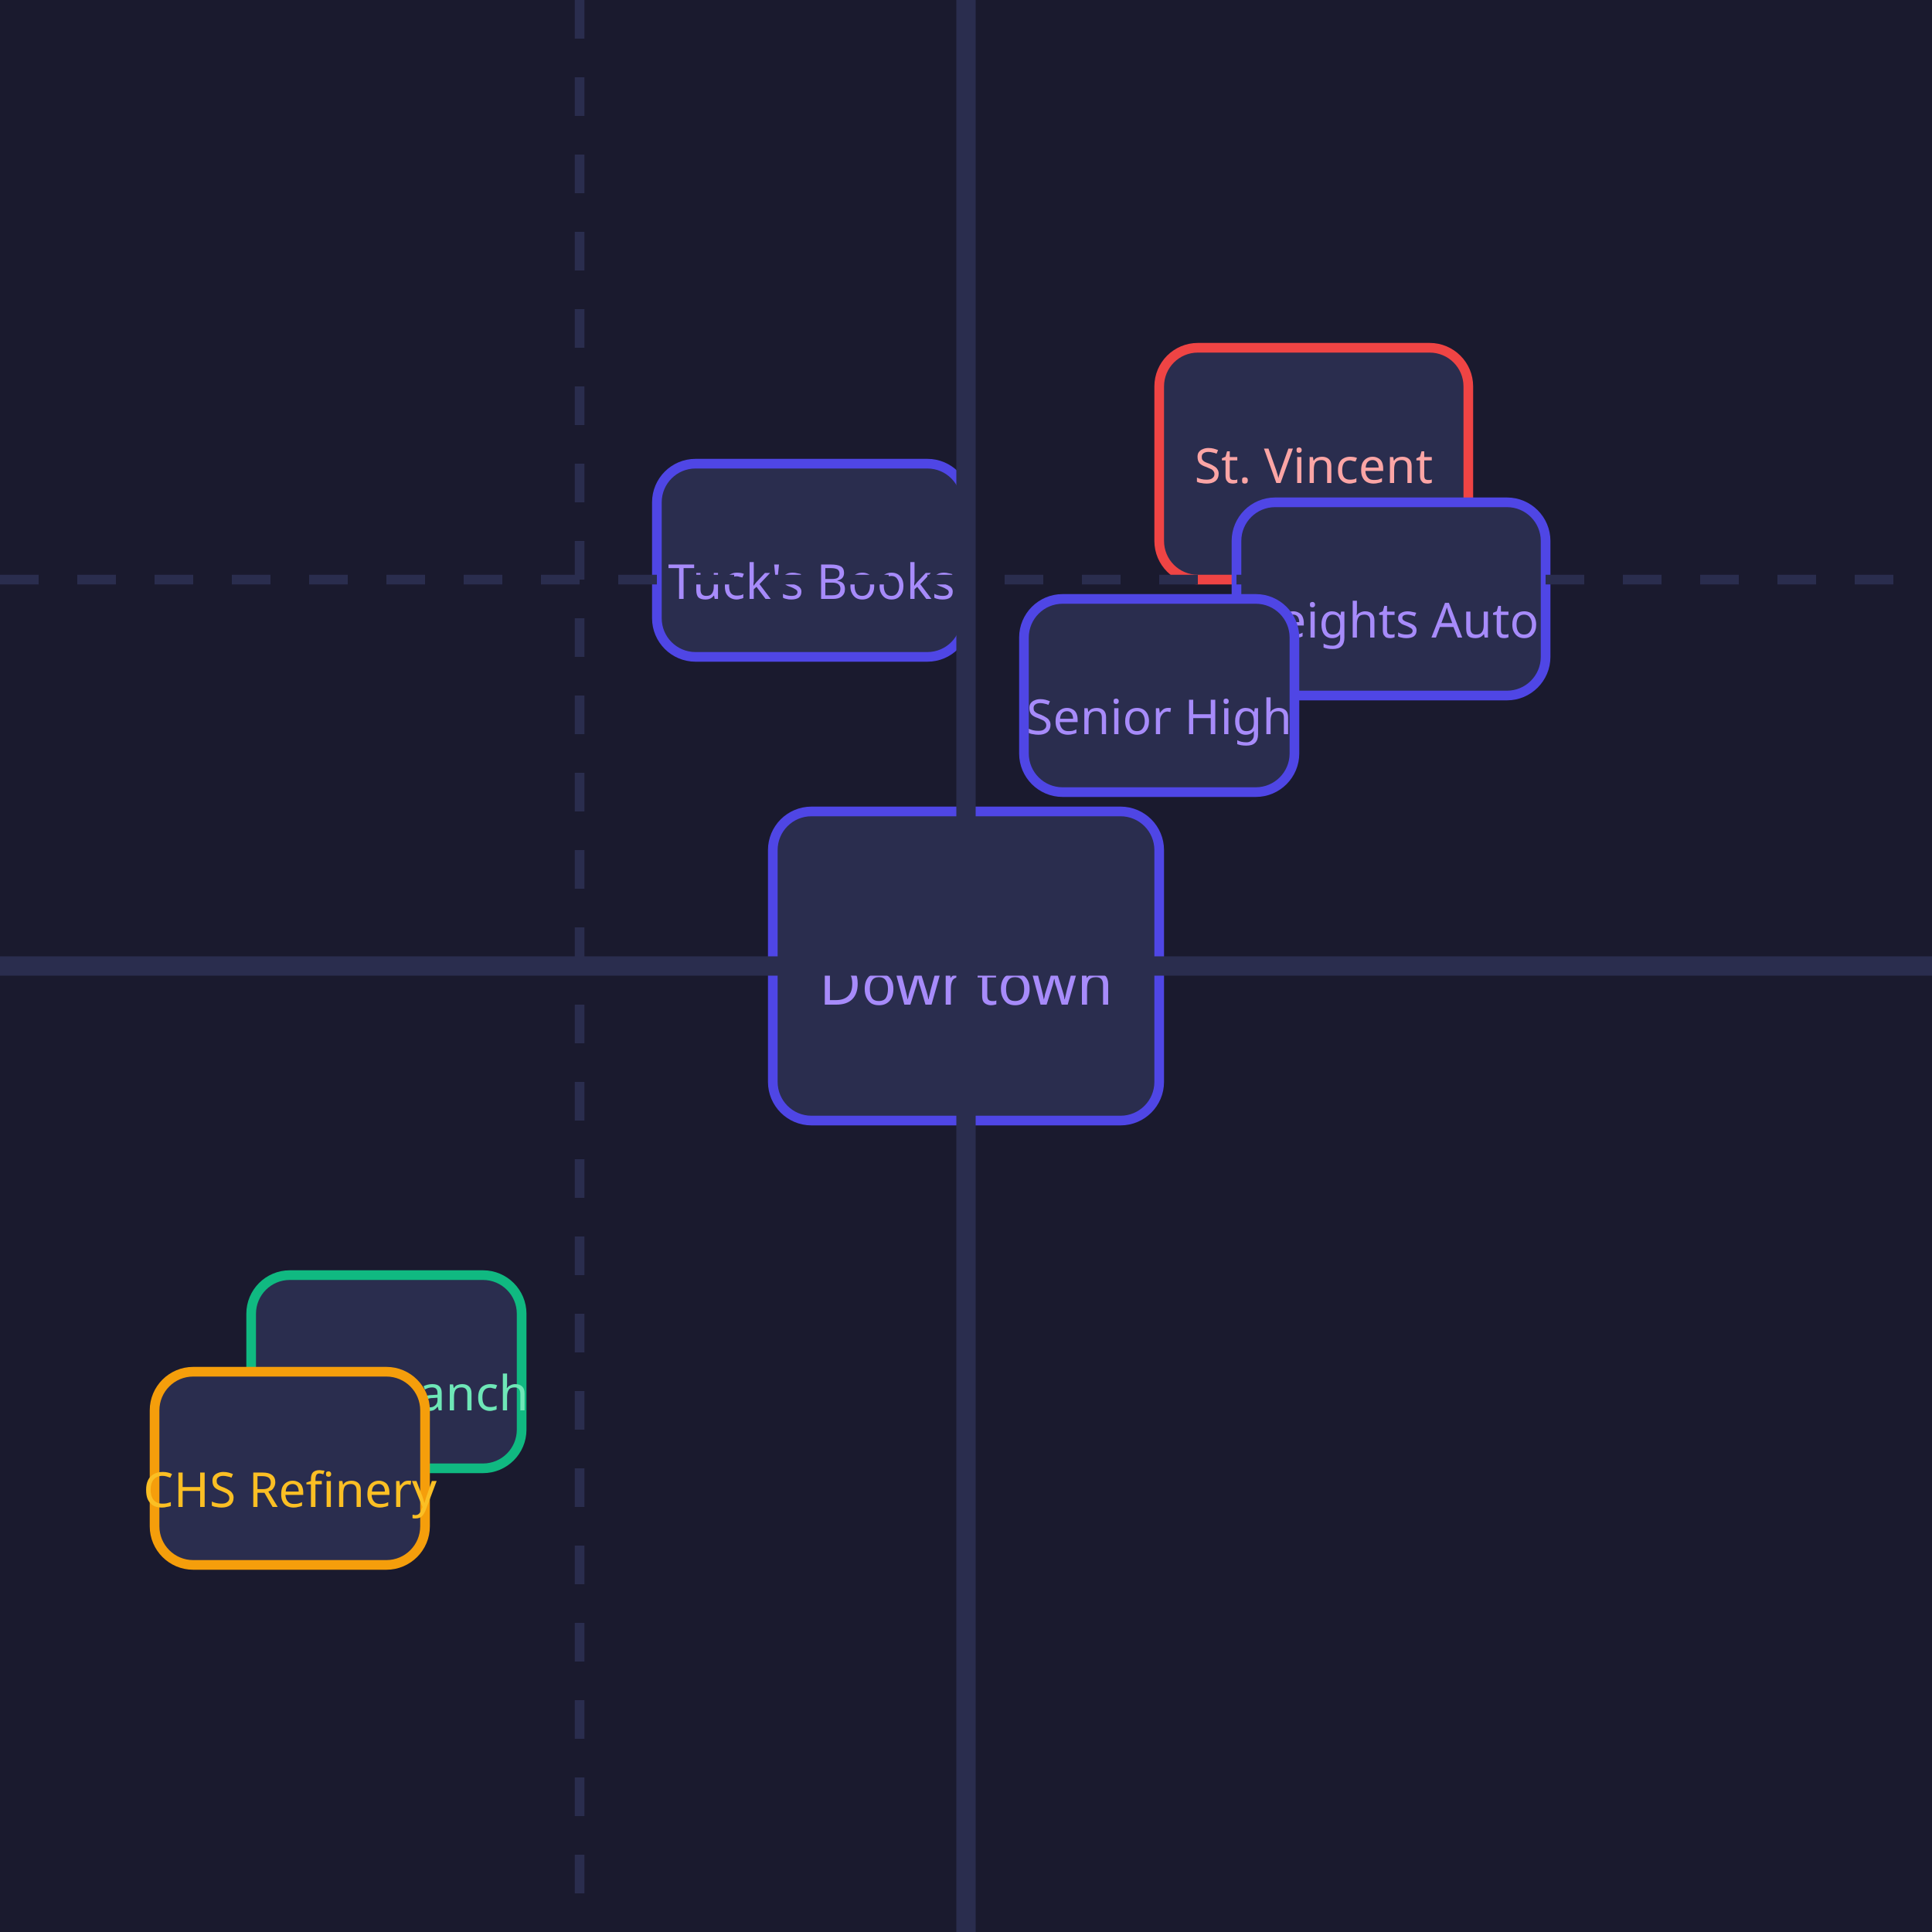
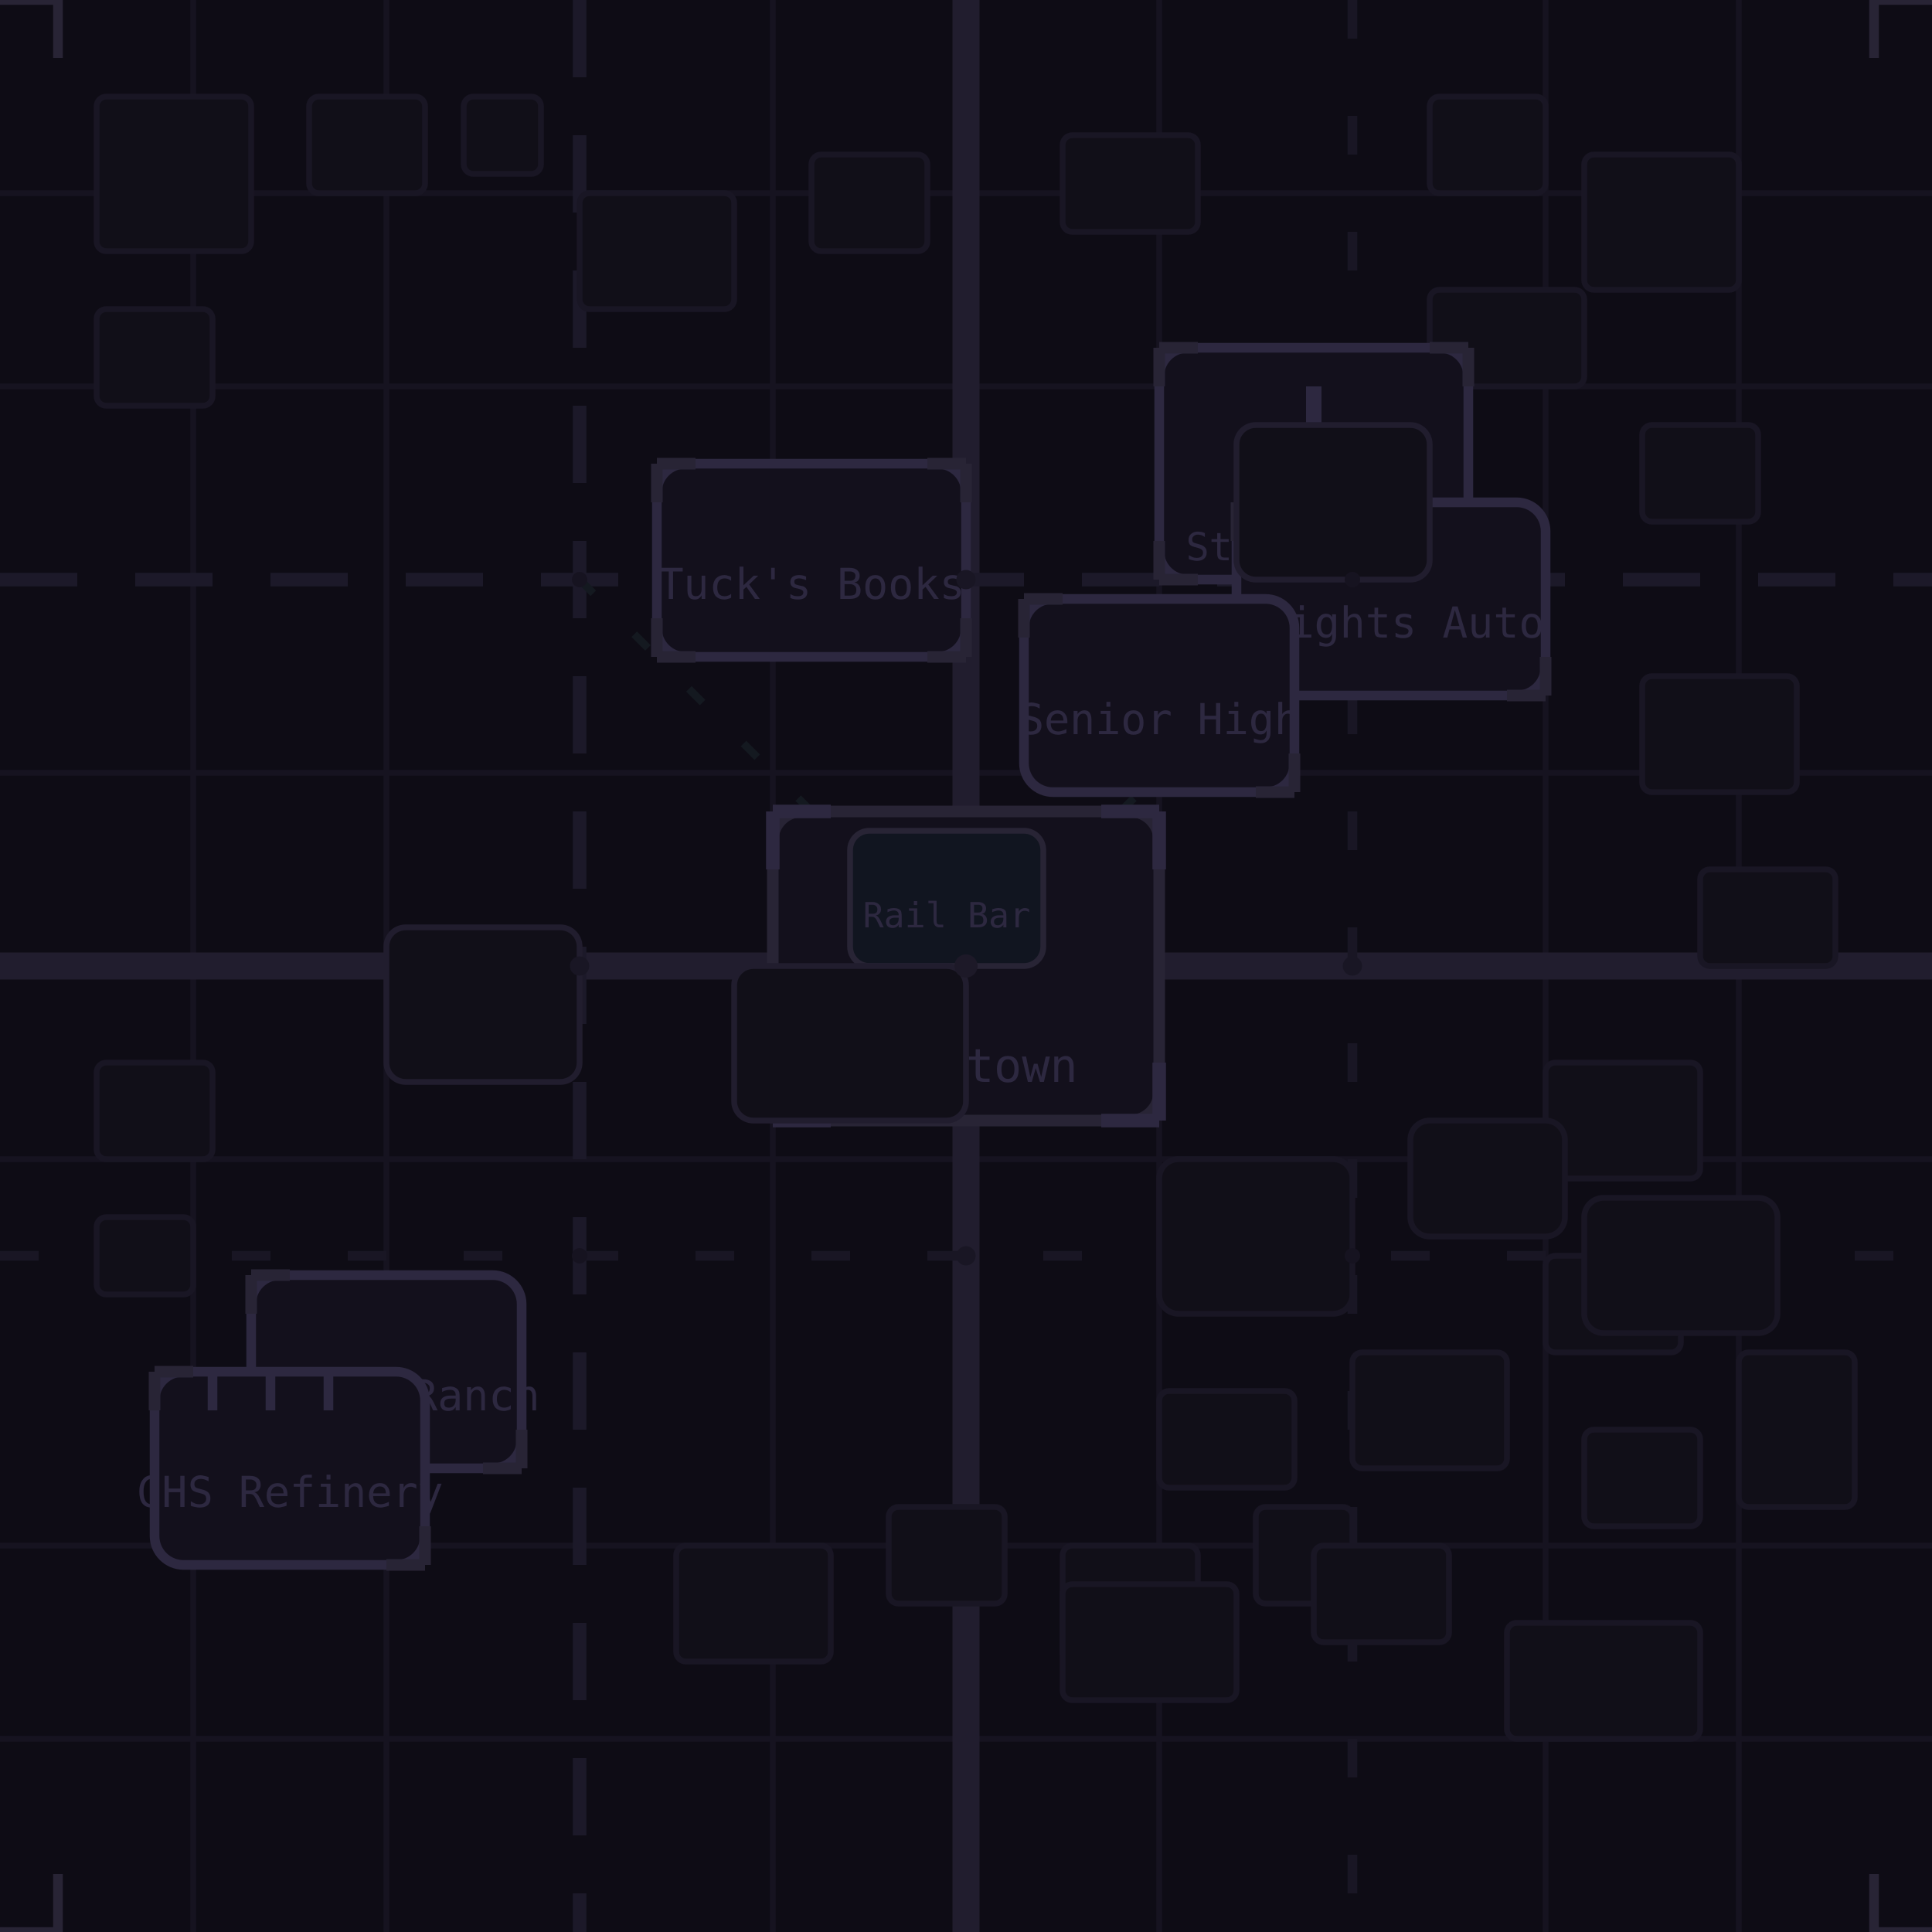
- <svg xmlns="http://www.w3.org/2000/svg" viewBox="0 0 100 100" width="800" height="800">
-   <rect width="100" height="100" fill="#1a1a2e" />
-   <rect x="40" y="42" width="20" height="16" rx="2" fill="#2a2d4e" stroke="#4f46e5" stroke-width="0.5" />
-   <text x="50" y="52" text-anchor="middle" fill="#a78bfa" font-size="3" font-family="sans-serif">Downtown</text>
-   <rect x="34" y="24" width="16" height="10" rx="2" fill="#2a2d4e" stroke="#4f46e5" stroke-width="0.5" />
-   <text x="42" y="31" text-anchor="middle" fill="#a78bfa" font-size="2.5" font-family="sans-serif">Tuck's Books</text>
-   <rect x="60" y="18" width="16" height="12" rx="2" fill="#2a2d4e" stroke="#ef4444" stroke-width="0.5" />
-   <text x="68" y="25" text-anchor="middle" fill="#fca5a5" font-size="2.5" font-family="sans-serif">St. Vincent</text>
-   <rect x="13" y="66" width="14" height="10" rx="2" fill="#2a2d4e" stroke="#10b981" stroke-width="0.5" />
-   <text x="20" y="73" text-anchor="middle" fill="#6ee7b7" font-size="2.5" font-family="sans-serif">Cole's Ranch</text>
-   <rect x="8" y="71" width="14" height="10" rx="2" fill="#2a2d4e" stroke="#f59e0b" stroke-width="0.5" />
-   <text x="15" y="78" text-anchor="middle" fill="#fbbf24" font-size="2.5" font-family="sans-serif">CHS Refinery</text>
-   <rect x="64" y="26" width="16" height="10" rx="2" fill="#2a2d4e" stroke="#4f46e5" stroke-width="0.5" />
-   <text x="72" y="33" text-anchor="middle" fill="#a78bfa" font-size="2.5" font-family="sans-serif">Heights Auto</text>
-   <rect x="53" y="31" width="14" height="10" rx="2" fill="#2a2d4e" stroke="#4f46e5" stroke-width="0.5" />
-   <text x="60" y="38" text-anchor="middle" fill="#a78bfa" font-size="2.5" font-family="sans-serif">Senior High</text>
-   <line x1="0" y1="50" x2="100" y2="50" stroke="#2a2d4e" stroke-width="1" />
-   <line x1="50" y1="0" x2="50" y2="100" stroke="#2a2d4e" stroke-width="1" />
-   <line x1="0" y1="30" x2="100" y2="30" stroke="#2a2d4e" stroke-width="0.5" stroke-dasharray="2,2" />
-   <line x1="30" y1="0" x2="30" y2="100" stroke="#2a2d4e" stroke-width="0.5" stroke-dasharray="2,2" />
+ <svg xmlns="http://www.w3.org/2000/svg" viewBox="0 0 100 100">
+   <rect width="100" height="100" fill="#0e0c15" />
+   <line x1="0" y1="10" x2="100" y2="10" stroke="#161320" stroke-width="0.3" />
+   <line x1="0" y1="20" x2="100" y2="20" stroke="#161320" stroke-width="0.3" />
+   <line x1="0" y1="40" x2="100" y2="40" stroke="#161320" stroke-width="0.3" />
+   <line x1="0" y1="60" x2="100" y2="60" stroke="#161320" stroke-width="0.3" />
+   <line x1="0" y1="80" x2="100" y2="80" stroke="#161320" stroke-width="0.3" />
+   <line x1="0" y1="90" x2="100" y2="90" stroke="#161320" stroke-width="0.3" />
+   <line x1="10" y1="0" x2="10" y2="100" stroke="#161320" stroke-width="0.3" />
+   <line x1="20" y1="0" x2="20" y2="100" stroke="#161320" stroke-width="0.3" />
+   <line x1="40" y1="0" x2="40" y2="100" stroke="#161320" stroke-width="0.3" />
+   <line x1="60" y1="0" x2="60" y2="100" stroke="#161320" stroke-width="0.3" />
+   <line x1="80" y1="0" x2="80" y2="100" stroke="#161320" stroke-width="0.3" />
+   <line x1="90" y1="0" x2="90" y2="100" stroke="#161320" stroke-width="0.3" />
+   <line x1="0" y1="50" x2="100" y2="50" stroke="#211d2e" stroke-width="1.4" />
+   <line x1="50" y1="0" x2="50" y2="100" stroke="#211d2e" stroke-width="1.4" />
+   <line x1="0" y1="30" x2="100" y2="30" stroke="#1c1929" stroke-width="0.7" stroke-dasharray="4,3" />
+   <line x1="30" y1="0" x2="30" y2="100" stroke="#1c1929" stroke-width="0.7" stroke-dasharray="4,3" />
+   <line x1="0" y1="65" x2="100" y2="65" stroke="#191624" stroke-width="0.5" stroke-dasharray="2,4" />
+   <line x1="70" y1="0" x2="70" y2="100" stroke="#191624" stroke-width="0.5" stroke-dasharray="2,4" />
+   <line x1="30" y1="30" x2="50" y2="50" stroke="#141920" stroke-width="0.4" stroke-dasharray="1,3" />
+   <line x1="70" y1="30" x2="50" y2="50" stroke="#141920" stroke-width="0.4" stroke-dasharray="1,3" />
+   <rect x="5" y="5" width="8" height="8" rx="0.5" fill="#110f18" stroke="#191624" stroke-width="0.3" />
+   <rect x="16" y="5" width="6" height="5" rx="0.5" fill="#110f18" stroke="#191624" stroke-width="0.3" />
+   <rect x="24" y="5" width="4" height="4" rx="0.5" fill="#110f18" stroke="#191624" stroke-width="0.3" />
+   <rect x="5" y="16" width="6" height="5" rx="0.5" fill="#110f18" stroke="#191624" stroke-width="0.3" />
+   <rect x="74" y="5" width="6" height="5" rx="0.5" fill="#110f18" stroke="#191624" stroke-width="0.3" />
+   <rect x="82" y="8" width="8" height="7" rx="0.5" fill="#110f18" stroke="#191624" stroke-width="0.3" />
+   <rect x="74" y="15" width="8" height="5" rx="0.5" fill="#110f18" stroke="#191624" stroke-width="0.3" />
+   <rect x="5" y="55" width="6" height="5" rx="0.5" fill="#110f18" stroke="#191624" stroke-width="0.3" />
+   <rect x="5" y="63" width="5" height="4" rx="0.5" fill="#110f18" stroke="#191624" stroke-width="0.3" />
+   <rect x="80" y="55" width="8" height="6" rx="0.5" fill="#110f18" stroke="#191624" stroke-width="0.3" />
+   <rect x="80" y="65" width="7" height="5" rx="0.5" fill="#110f18" stroke="#191624" stroke-width="0.3" />
+   <rect x="35" y="80" width="8" height="6" rx="0.5" fill="#110f18" stroke="#191624" stroke-width="0.3" />
+   <rect x="46" y="78" width="6" height="5" rx="0.5" fill="#110f18" stroke="#191624" stroke-width="0.3" />
+   <rect x="55" y="80" width="7" height="6" rx="0.5" fill="#110f18" stroke="#191624" stroke-width="0.3" />
+   <rect x="65" y="78" width="5" height="5" rx="0.5" fill="#110f18" stroke="#191624" stroke-width="0.3" />
+   <rect x="34" y="24" width="16" height="10" rx="1.5" fill="#13101c" stroke="#2d2840" stroke-width="0.5" />
+   <polyline points="34,24 36,24" fill="none" stroke="#282435" stroke-width="0.6" />
+   <polyline points="34,24 34,26" fill="none" stroke="#282435" stroke-width="0.6" />
+   <polyline points="50,24 48,24" fill="none" stroke="#282435" stroke-width="0.6" />
+   <polyline points="50,24 50,26" fill="none" stroke="#282435" stroke-width="0.6" />
+   <polyline points="34,34 36,34" fill="none" stroke="#282435" stroke-width="0.6" />
+   <polyline points="34,34 34,32" fill="none" stroke="#282435" stroke-width="0.6" />
+   <polyline points="50,34 48,34" fill="none" stroke="#282435" stroke-width="0.6" />
+   <polyline points="50,34 50,32" fill="none" stroke="#282435" stroke-width="0.6" />
+   <text x="42" y="31" text-anchor="middle" fill="#2d2840" font-size="2.2" font-family="monospace">Tuck's Books</text>
+   <rect x="60" y="18" width="16" height="12" rx="1.5" fill="#13101c" stroke="#2d2840" stroke-width="0.5" />
+   <polyline points="60,18 62,18" fill="none" stroke="#282435" stroke-width="0.6" />
+   <polyline points="60,18 60,20" fill="none" stroke="#282435" stroke-width="0.6" />
+   <polyline points="76,18 74,18" fill="none" stroke="#282435" stroke-width="0.6" />
+   <polyline points="76,18 76,20" fill="none" stroke="#282435" stroke-width="0.6" />
+   <polyline points="60,30 62,30" fill="none" stroke="#282435" stroke-width="0.6" />
+   <polyline points="60,30 60,28" fill="none" stroke="#282435" stroke-width="0.6" />
+   <polyline points="76,30 74,30" fill="none" stroke="#282435" stroke-width="0.6" />
+   <polyline points="76,30 76,28" fill="none" stroke="#282435" stroke-width="0.6" />
+   <line x1="68" y1="20" x2="68" y2="26" stroke="#2d2840" stroke-width="0.8" />
+   <line x1="65" y1="23" x2="71" y2="23" stroke="#2d2840" stroke-width="0.8" />
+   <text x="68" y="29" text-anchor="middle" fill="#2d2840" font-size="2" font-family="monospace">St. Vincent</text>
+   <rect x="13" y="66" width="14" height="10" rx="1.5" fill="#13101c" stroke="#2d2840" stroke-width="0.5" />
+   <polyline points="13,66 15,66" fill="none" stroke="#282435" stroke-width="0.6" />
+   <polyline points="13,66 13,68" fill="none" stroke="#282435" stroke-width="0.6" />
+   <polyline points="27,76 25,76" fill="none" stroke="#282435" stroke-width="0.6" />
+   <polyline points="27,76 27,74" fill="none" stroke="#282435" stroke-width="0.6" />
+   <text x="20" y="73" text-anchor="middle" fill="#2d2840" font-size="2.2" font-family="monospace">Cole's Ranch</text>
+   <rect x="8" y="71" width="14" height="10" rx="1.5" fill="#13101c" stroke="#2d2840" stroke-width="0.5" />
+   <polyline points="8,71 10,71" fill="none" stroke="#282435" stroke-width="0.6" />
+   <polyline points="8,71 8,73" fill="none" stroke="#282435" stroke-width="0.6" />
+   <polyline points="22,81 20,81" fill="none" stroke="#282435" stroke-width="0.6" />
+   <polyline points="22,81 22,79" fill="none" stroke="#282435" stroke-width="0.6" />
+   <line x1="11" y1="71" x2="11" y2="73" stroke="#2d2840" stroke-width="0.5" />
+   <line x1="14" y1="71" x2="14" y2="73" stroke="#2d2840" stroke-width="0.5" />
+   <line x1="17" y1="71" x2="17" y2="73" stroke="#2d2840" stroke-width="0.5" />
+   <text x="15" y="78" text-anchor="middle" fill="#2d2840" font-size="2.2" font-family="monospace">CHS Refinery</text>
+   <rect x="64" y="26" width="16" height="10" rx="1.5" fill="#13101c" stroke="#2d2840" stroke-width="0.5" />
+   <polyline points="64,26 66,26" fill="none" stroke="#282435" stroke-width="0.6" />
+   <polyline points="64,26 64,28" fill="none" stroke="#282435" stroke-width="0.6" />
+   <polyline points="80,36 78,36" fill="none" stroke="#282435" stroke-width="0.6" />
+   <polyline points="80,36 80,34" fill="none" stroke="#282435" stroke-width="0.6" />
+   <text x="72" y="33" text-anchor="middle" fill="#2d2840" font-size="2.2" font-family="monospace">Heights Auto</text>
+   <rect x="53" y="31" width="14" height="10" rx="1.5" fill="#13101c" stroke="#2d2840" stroke-width="0.5" />
+   <polyline points="53,31 55,31" fill="none" stroke="#282435" stroke-width="0.6" />
+   <polyline points="53,31 53,33" fill="none" stroke="#282435" stroke-width="0.6" />
+   <polyline points="67,41 65,41" fill="none" stroke="#282435" stroke-width="0.6" />
+   <polyline points="67,41 67,39" fill="none" stroke="#282435" stroke-width="0.6" />
+   <text x="60" y="38" text-anchor="middle" fill="#2d2840" font-size="2.2" font-family="monospace">Senior High</text>
+   <rect x="40" y="42" width="20" height="16" rx="1.5" fill="#13101c" stroke="#282435" stroke-width="0.6" />
+   <polyline points="40,42 43,42" fill="none" stroke="#2d2840" stroke-width="0.7" />
+   <polyline points="40,42 40,45" fill="none" stroke="#2d2840" stroke-width="0.7" />
+   <polyline points="60,42 57,42" fill="none" stroke="#2d2840" stroke-width="0.7" />
+   <polyline points="60,42 60,45" fill="none" stroke="#2d2840" stroke-width="0.7" />
+   <polyline points="40,58 43,58" fill="none" stroke="#2d2840" stroke-width="0.7" />
+   <polyline points="40,58 40,55" fill="none" stroke="#2d2840" stroke-width="0.7" />
+   <polyline points="60,58 57,58" fill="none" stroke="#2d2840" stroke-width="0.7" />
+   <polyline points="60,58 60,55" fill="none" stroke="#2d2840" stroke-width="0.7" />
+   <rect x="44" y="43" width="10" height="7" rx="1" fill="#111520" stroke="#282435" stroke-width="0.3" />
+   <text x="49" y="48" text-anchor="middle" fill="#2d2840" font-size="1.8" font-family="monospace">Rail Bar</text>
+   <text x="50" y="56" text-anchor="middle" fill="#2d2840" font-size="2.4" font-family="monospace">Downtown</text>
+   <rect x="38" y="50" width="12" height="8" rx="1" fill="#110f18" stroke="#211d2e" stroke-width="0.3" />
+   <rect x="20" y="48" width="10" height="8" rx="1" fill="#110f18" stroke="#211d2e" stroke-width="0.3" />
+   <rect x="64" y="22" width="10" height="8" rx="1" fill="#110f18" stroke="#211d2e" stroke-width="0.3" />
+   <rect x="60" y="60" width="10" height="8" rx="1" fill="#110f18" stroke="#191624" stroke-width="0.3" />
+   <rect x="73" y="58" width="8" height="6" rx="1" fill="#110f18" stroke="#191624" stroke-width="0.3" />
+   <rect x="82" y="62" width="10" height="7" rx="1" fill="#110f18" stroke="#191624" stroke-width="0.3" />
+   <rect x="60" y="72" width="7" height="5" rx="0.5" fill="#110f18" stroke="#191624" stroke-width="0.3" />
+   <rect x="70" y="70" width="8" height="6" rx="0.5" fill="#110f18" stroke="#191624" stroke-width="0.3" />
+   <rect x="82" y="74" width="6" height="5" rx="0.5" fill="#110f18" stroke="#191624" stroke-width="0.3" />
+   <rect x="55" y="82" width="9" height="6" rx="0.5" fill="#110f18" stroke="#191624" stroke-width="0.3" />
+   <rect x="68" y="80" width="7" height="5" rx="0.5" fill="#110f18" stroke="#191624" stroke-width="0.3" />
+   <rect x="78" y="84" width="10" height="6" rx="0.5" fill="#110f18" stroke="#191624" stroke-width="0.3" />
+   <rect x="90" y="70" width="6" height="8" rx="0.5" fill="#110f18" stroke="#191624" stroke-width="0.3" />
+   <rect x="30" y="10" width="8" height="6" rx="0.5" fill="#110f18" stroke="#191624" stroke-width="0.3" />
+   <rect x="42" y="8" width="6" height="5" rx="0.5" fill="#110f18" stroke="#191624" stroke-width="0.3" />
+   <rect x="55" y="7" width="7" height="5" rx="0.5" fill="#110f18" stroke="#191624" stroke-width="0.3" />
+   <rect x="85" y="35" width="8" height="6" rx="0.5" fill="#110f18" stroke="#191624" stroke-width="0.3" />
+   <rect x="88" y="45" width="7" height="5" rx="0.5" fill="#110f18" stroke="#191624" stroke-width="0.3" />
+   <rect x="85" y="22" width="6" height="5" rx="0.5" fill="#110f18" stroke="#191624" stroke-width="0.3" />
+   <circle cx="50" cy="50" r="0.6" fill="#1d1928" />
+   <circle cx="50" cy="30" r="0.5" fill="#191624" />
+   <circle cx="50" cy="65" r="0.5" fill="#191624" />
+   <circle cx="30" cy="50" r="0.5" fill="#191624" />
+   <circle cx="70" cy="50" r="0.5" fill="#191624" />
+   <circle cx="30" cy="30" r="0.4" fill="#161320" />
+   <circle cx="70" cy="30" r="0.4" fill="#161320" />
+   <circle cx="30" cy="65" r="0.4" fill="#161320" />
+   <circle cx="70" cy="65" r="0.4" fill="#161320" />
+   <polyline points="0,0 3,0 3,3" fill="none" stroke="#282435" stroke-width="0.5" />
+   <polyline points="100,0 97,0 97,3" fill="none" stroke="#282435" stroke-width="0.5" />
+   <polyline points="0,100 3,100 3,97" fill="none" stroke="#282435" stroke-width="0.5" />
+   <polyline points="100,100 97,100 97,97" fill="none" stroke="#282435" stroke-width="0.5" />
</svg>
